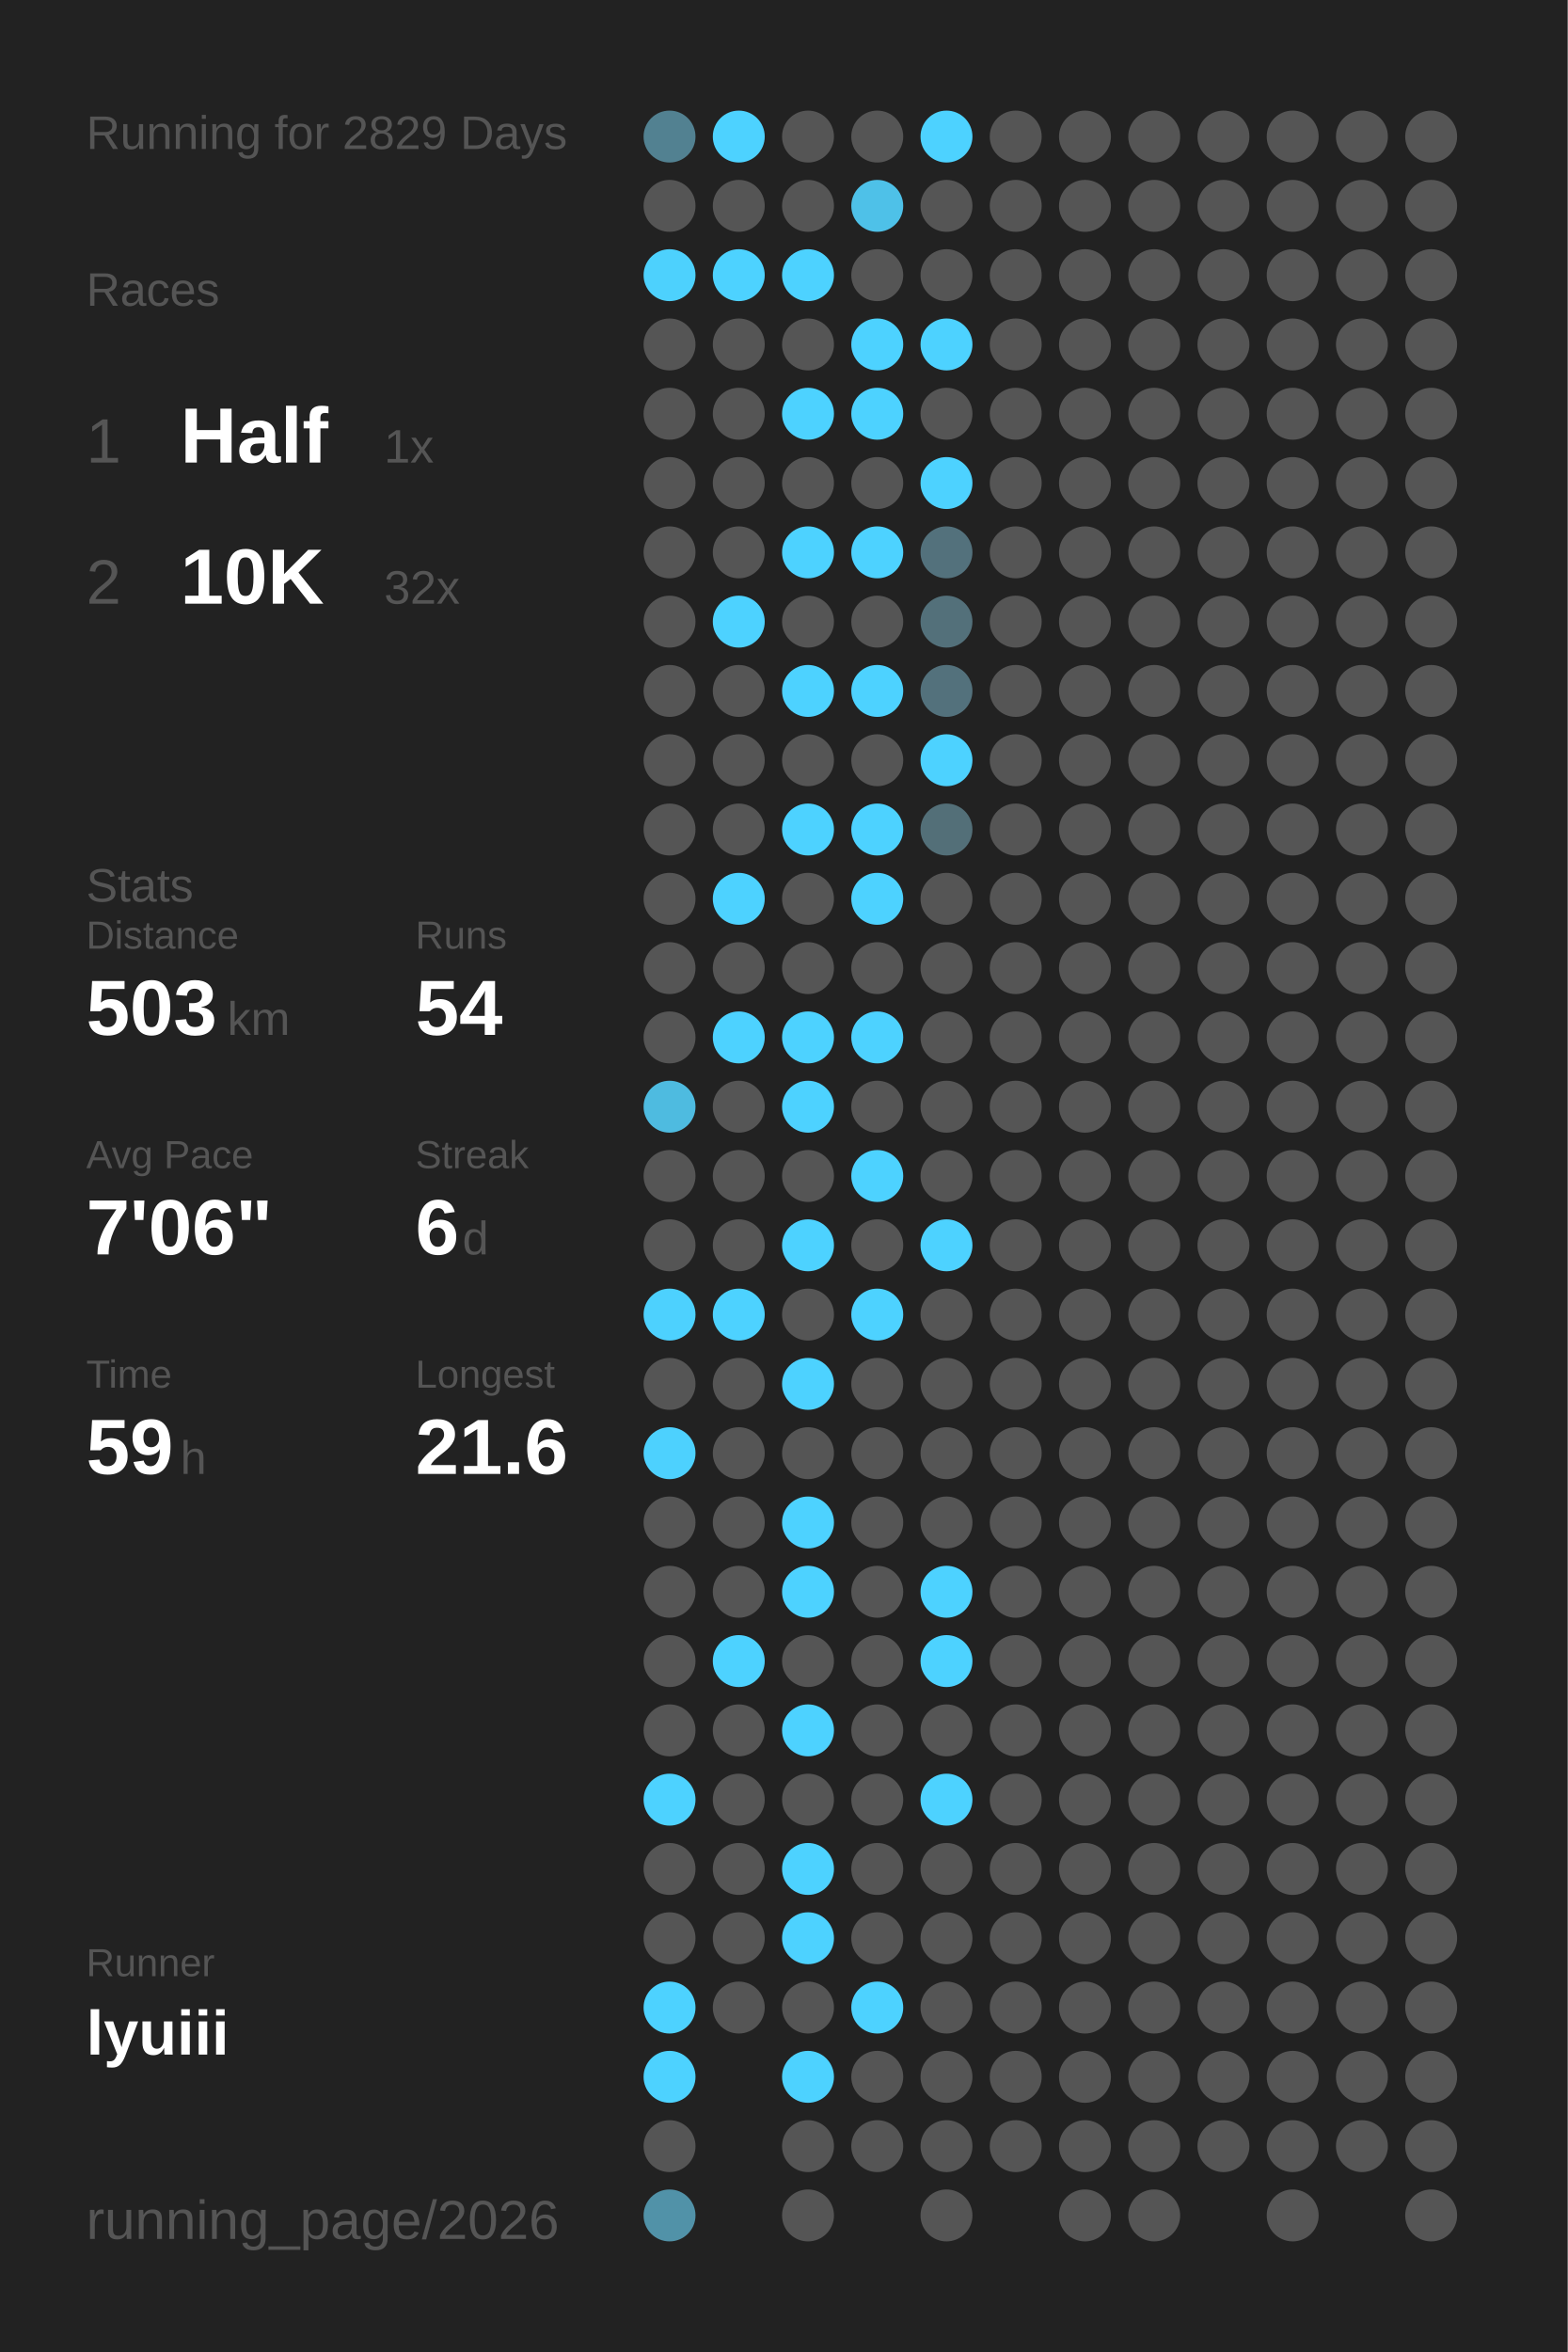
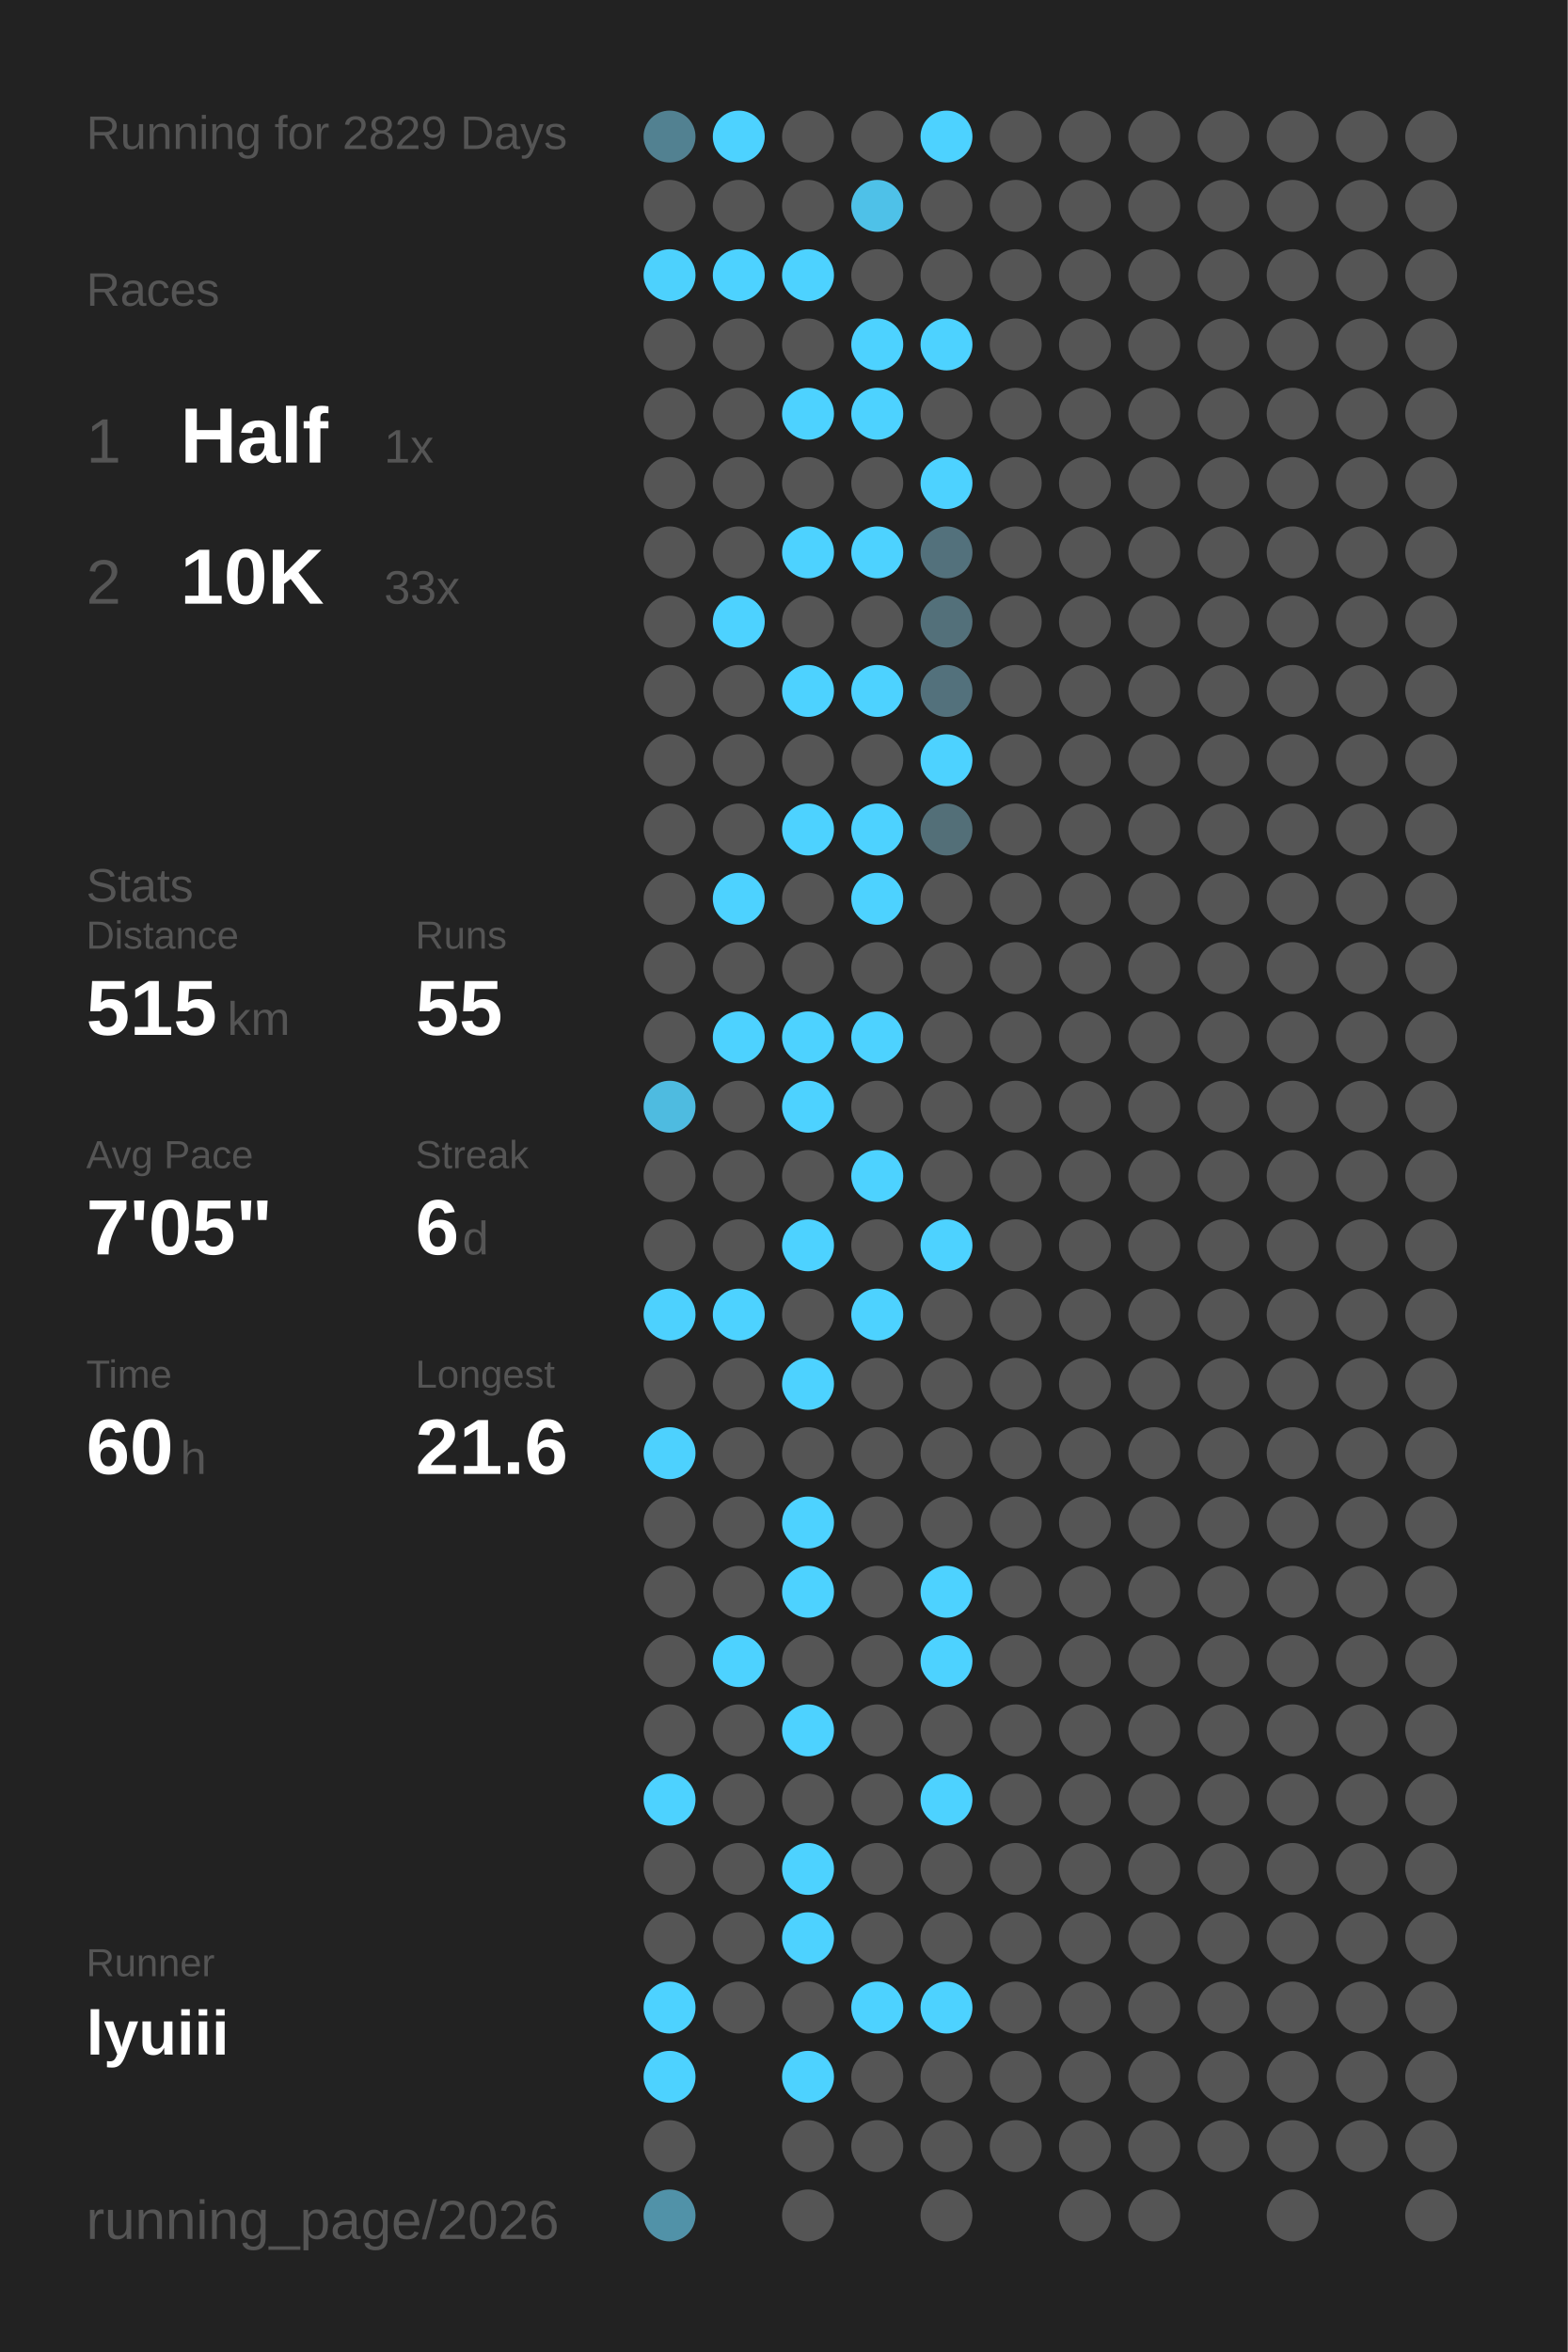
<svg xmlns="http://www.w3.org/2000/svg" baseProfile="full" height="300mm" version="1.1" viewBox="0,0,200,300" width="200mm">
  <defs />
  <rect fill="#222222" height="300" width="200" x="0" y="0" />
  <text fill="#555555" style="font-size:6px; font-family:Arial;" x="11" y="19">Running for 2829 Days</text>
  <text fill="#555555" style="font-size:6px; font-family:Arial;" x="11" y="39">Races</text>
  <text fill="#555555" style="font-size:8px; font-family:Arial;" x="11" y="59">1</text>
  <text fill="#FFFFFF" style="font-size:10px; font-family:Arial; font-weight:bold;" x="23" y="59">Half</text>
  <text fill="#555555" style="font-size:6px; font-family:Arial;" x="49" y="59">1x</text>
  <text fill="#555555" style="font-size:8px; font-family:Arial;" x="11" y="77">2</text>
  <text fill="#FFFFFF" style="font-size:10px; font-family:Arial; font-weight:bold;" x="23" y="77">10K</text>
-   <text fill="#555555" style="font-size:6px; font-family:Arial;" x="49" y="77">32x</text>
+   <text fill="#555555" style="font-size:6px; font-family:Arial;" x="49" y="77">33x</text>
  <text fill="#555555" style="font-size:6px; font-family:Arial;" x="11" y="115">Stats</text>
  <text fill="#555555" style="font-size:5px; font-family:Arial;" x="11" y="121">Distance</text>
-   <text fill="#FFFFFF" style="font-size:10px; font-family:Arial; font-weight:bold;" x="11" y="132">503</text>
+   <text fill="#FFFFFF" style="font-size:10px; font-family:Arial; font-weight:bold;" x="11" y="132">515</text>
  <text fill="#555555" style="font-size:6px; font-family:Arial;" x="29" y="132">km</text>
  <text fill="#555555" style="font-size:5px; font-family:Arial;" x="53" y="121">Runs</text>
-   <text fill="#FFFFFF" style="font-size:10px; font-family:Arial; font-weight:bold;" x="53" y="132">54</text>
+   <text fill="#FFFFFF" style="font-size:10px; font-family:Arial; font-weight:bold;" x="53" y="132">55</text>
  <text fill="#555555" style="font-size:5px; font-family:Arial;" x="11" y="149">Avg Pace</text>
-   <text fill="#FFFFFF" style="font-size:10px; font-family:Arial; font-weight:bold;" x="11" y="160">7'06"</text>
+   <text fill="#FFFFFF" style="font-size:10px; font-family:Arial; font-weight:bold;" x="11" y="160">7'05"</text>
  <text fill="#555555" style="font-size:5px; font-family:Arial;" x="53" y="149">Streak</text>
  <text fill="#FFFFFF" style="font-size:10px; font-family:Arial; font-weight:bold;" x="53" y="160">6</text>
  <text fill="#555555" style="font-size:6px; font-family:Arial;" x="59" y="160">d</text>
  <text fill="#555555" style="font-size:5px; font-family:Arial;" x="11" y="177">Time</text>
-   <text fill="#FFFFFF" style="font-size:10px; font-family:Arial; font-weight:bold;" x="11" y="188">59</text>
+   <text fill="#FFFFFF" style="font-size:10px; font-family:Arial; font-weight:bold;" x="11" y="188">60</text>
  <text fill="#555555" style="font-size:6px; font-family:Arial;" x="23" y="188">h</text>
  <text fill="#555555" style="font-size:5px; font-family:Arial;" x="53" y="177">Longest</text>
  <text fill="#FFFFFF" style="font-size:10px; font-family:Arial; font-weight:bold;" x="53" y="188">21.6</text>
  <text fill="#555555" style="font-size:5px; font-family:Arial;" x="11" y="252.065">Runner</text>
  <text fill="#FFFFFF" style="font-size:8px; font-family:Arial; font-weight:bold;" x="11" y="262.065">lyuiii</text>
  <text fill="#555555" style="font-size:7px; font-family:Arial;" x="11" y="285.581">running_page/2026</text>
  <circle cx="85.417" cy="17.419" fill="#528191" r="3.312" />
  <circle cx="85.417" cy="26.258" fill="#555555" r="3.312" />
  <circle cx="85.417" cy="35.097" fill="#4dd1fd" r="3.312" />
  <circle cx="85.417" cy="43.935" fill="#555555" r="3.312" />
  <circle cx="85.417" cy="52.774" fill="#555555" r="3.312" />
  <circle cx="85.417" cy="61.613" fill="#555555" r="3.312" />
  <circle cx="85.417" cy="70.452" fill="#555555" r="3.312" />
  <circle cx="85.417" cy="79.29" fill="#555555" r="3.312" />
  <circle cx="85.417" cy="88.129" fill="#555555" r="3.312" />
  <circle cx="85.417" cy="96.968" fill="#555555" r="3.312" />
  <circle cx="85.417" cy="105.806" fill="#555555" r="3.312" />
  <circle cx="85.417" cy="114.645" fill="#555555" r="3.312" />
  <circle cx="85.417" cy="123.484" fill="#555555" r="3.312" />
  <circle cx="85.417" cy="132.323" fill="#555555" r="3.312" />
  <circle cx="85.417" cy="141.161" fill="#4ebbe0" r="3.312" />
  <circle cx="85.417" cy="150" fill="#555555" r="3.312" />
  <circle cx="85.417" cy="158.839" fill="#555555" r="3.312" />
  <circle cx="85.417" cy="167.677" fill="#4dd1fe" r="3.312" />
  <circle cx="85.417" cy="176.516" fill="#555555" r="3.312" />
  <circle cx="85.417" cy="185.355" fill="#4dd1fe" r="3.312" />
  <circle cx="85.417" cy="194.194" fill="#555555" r="3.312" />
  <circle cx="85.417" cy="203.032" fill="#555555" r="3.312" />
  <circle cx="85.417" cy="211.871" fill="#555555" r="3.312" />
  <circle cx="85.417" cy="220.71" fill="#555555" r="3.312" />
  <circle cx="85.417" cy="229.548" fill="#4DD2FF" r="3.312" />
  <circle cx="85.417" cy="238.387" fill="#555555" r="3.312" />
  <circle cx="85.417" cy="247.226" fill="#555555" r="3.312" />
  <circle cx="85.417" cy="256.065" fill="#4DD2FF" r="3.312" />
  <circle cx="85.417" cy="264.903" fill="#4DD2FF" r="3.312" />
  <circle cx="85.417" cy="273.742" fill="#555555" r="3.312" />
  <circle cx="85.417" cy="282.581" fill="#5192a8" r="3.312" />
  <circle cx="94.25" cy="17.419" fill="#4DD2FF" r="3.312" />
  <circle cx="94.25" cy="26.258" fill="#555555" r="3.312" />
  <circle cx="94.25" cy="35.097" fill="#4DD2FF" r="3.312" />
  <circle cx="94.25" cy="43.935" fill="#555555" r="3.312" />
  <circle cx="94.25" cy="52.774" fill="#555555" r="3.312" />
  <circle cx="94.25" cy="61.613" fill="#555555" r="3.312" />
  <circle cx="94.25" cy="70.452" fill="#555555" r="3.312" />
  <circle cx="94.25" cy="79.29" fill="#4DD2FF" r="3.312" />
  <circle cx="94.25" cy="88.129" fill="#555555" r="3.312" />
  <circle cx="94.25" cy="96.968" fill="#555555" r="3.312" />
  <circle cx="94.25" cy="105.806" fill="#555555" r="3.312" />
  <circle cx="94.25" cy="114.645" fill="#4DD2FF" r="3.312" />
  <circle cx="94.25" cy="123.484" fill="#555555" r="3.312" />
  <circle cx="94.25" cy="132.323" fill="#4DD2FF" r="3.312" />
  <circle cx="94.25" cy="141.161" fill="#555555" r="3.312" />
  <circle cx="94.25" cy="150" fill="#555555" r="3.312" />
  <circle cx="94.25" cy="158.839" fill="#555555" r="3.312" />
  <circle cx="94.25" cy="167.677" fill="#4DD2FF" r="3.312" />
  <circle cx="94.25" cy="176.516" fill="#555555" r="3.312" />
  <circle cx="94.25" cy="185.355" fill="#555555" r="3.312" />
  <circle cx="94.25" cy="194.194" fill="#555555" r="3.312" />
  <circle cx="94.25" cy="203.032" fill="#555555" r="3.312" />
  <circle cx="94.25" cy="211.871" fill="#4DD2FF" r="3.312" />
  <circle cx="94.25" cy="220.71" fill="#555555" r="3.312" />
  <circle cx="94.25" cy="229.548" fill="#555555" r="3.312" />
  <circle cx="94.25" cy="238.387" fill="#555555" r="3.312" />
  <circle cx="94.25" cy="247.226" fill="#555555" r="3.312" />
  <circle cx="94.25" cy="256.065" fill="#555555" r="3.312" />
  <circle cx="103.083" cy="17.419" fill="#555555" r="3.312" />
  <circle cx="103.083" cy="26.258" fill="#555555" r="3.312" />
  <circle cx="103.083" cy="35.097" fill="#4DD2FF" r="3.312" />
  <circle cx="103.083" cy="43.935" fill="#555555" r="3.312" />
  <circle cx="103.083" cy="52.774" fill="#4DD2FF" r="3.312" />
  <circle cx="103.083" cy="61.613" fill="#555555" r="3.312" />
  <circle cx="103.083" cy="70.452" fill="#4DD2FF" r="3.312" />
  <circle cx="103.083" cy="79.29" fill="#555555" r="3.312" />
  <circle cx="103.083" cy="88.129" fill="#4DD2FF" r="3.312" />
  <circle cx="103.083" cy="96.968" fill="#555555" r="3.312" />
  <circle cx="103.083" cy="105.806" fill="#4DD2FF" r="3.312" />
  <circle cx="103.083" cy="114.645" fill="#555555" r="3.312" />
  <circle cx="103.083" cy="123.484" fill="#555555" r="3.312" />
  <circle cx="103.083" cy="132.323" fill="#4DD2FF" r="3.312" />
  <circle cx="103.083" cy="141.161" fill="#4DD2FF" r="3.312" />
  <circle cx="103.083" cy="150" fill="#555555" r="3.312" />
  <circle cx="103.083" cy="158.839" fill="#4DD2FF" r="3.312" />
  <circle cx="103.083" cy="167.677" fill="#555555" r="3.312" />
  <circle cx="103.083" cy="176.516" fill="#4DD2FF" r="3.312" />
  <circle cx="103.083" cy="185.355" fill="#555555" r="3.312" />
  <circle cx="103.083" cy="194.194" fill="#4DD2FF" r="3.312" />
  <circle cx="103.083" cy="203.032" fill="#4DD2FF" r="3.312" />
  <circle cx="103.083" cy="211.871" fill="#555555" r="3.312" />
  <circle cx="103.083" cy="220.71" fill="#4DD2FF" r="3.312" />
  <circle cx="103.083" cy="229.548" fill="#555555" r="3.312" />
  <circle cx="103.083" cy="238.387" fill="#4DD2FF" r="3.312" />
  <circle cx="103.083" cy="247.226" fill="#4DD2FF" r="3.312" />
  <circle cx="103.083" cy="256.065" fill="#555555" r="3.312" />
  <circle cx="103.083" cy="264.903" fill="#4DD2FF" r="3.312" />
  <circle cx="103.083" cy="273.742" fill="#555555" r="3.312" />
  <circle cx="103.083" cy="282.581" fill="#555555" r="3.312" />
  <circle cx="111.917" cy="17.419" fill="#555555" r="3.312" />
  <circle cx="111.917" cy="26.258" fill="#4ec1e8" r="3.312" />
  <circle cx="111.917" cy="35.097" fill="#555555" r="3.312" />
  <circle cx="111.917" cy="43.935" fill="#4DD2FF" r="3.312" />
  <circle cx="111.917" cy="52.774" fill="#4DD2FF" r="3.312" />
  <circle cx="111.917" cy="61.613" fill="#555555" r="3.312" />
  <circle cx="111.917" cy="70.452" fill="#4DD2FF" r="3.312" />
  <circle cx="111.917" cy="79.29" fill="#555555" r="3.312" />
  <circle cx="111.917" cy="88.129" fill="#4DD2FF" r="3.312" />
  <circle cx="111.917" cy="96.968" fill="#555555" r="3.312" />
  <circle cx="111.917" cy="105.806" fill="#4DD2FF" r="3.312" />
  <circle cx="111.917" cy="114.645" fill="#4DD2FF" r="3.312" />
  <circle cx="111.917" cy="123.484" fill="#555555" r="3.312" />
  <circle cx="111.917" cy="132.323" fill="#4DD2FF" r="3.312" />
  <circle cx="111.917" cy="141.161" fill="#555555" r="3.312" />
  <circle cx="111.917" cy="150" fill="#4DD2FF" r="3.312" />
  <circle cx="111.917" cy="158.839" fill="#555555" r="3.312" />
  <circle cx="111.917" cy="167.677" fill="#4DD2FF" r="3.312" />
  <circle cx="111.917" cy="176.516" fill="#555555" r="3.312" />
  <circle cx="111.917" cy="185.355" fill="#555555" r="3.312" />
  <circle cx="111.917" cy="194.194" fill="#555555" r="3.312" />
  <circle cx="111.917" cy="203.032" fill="#555555" r="3.312" />
  <circle cx="111.917" cy="211.871" fill="#555555" r="3.312" />
  <circle cx="111.917" cy="220.71" fill="#555555" r="3.312" />
  <circle cx="111.917" cy="229.548" fill="#555555" r="3.312" />
  <circle cx="111.917" cy="238.387" fill="#555555" r="3.312" />
  <circle cx="111.917" cy="247.226" fill="#555555" r="3.312" />
  <circle cx="111.917" cy="256.065" fill="#4DD2FF" r="3.312" />
  <circle cx="111.917" cy="264.903" fill="#555555" r="3.312" />
  <circle cx="111.917" cy="273.742" fill="#555555" r="3.312" />
  <circle cx="120.75" cy="17.419" fill="#4DD2FF" r="3.312" />
  <circle cx="120.75" cy="26.258" fill="#555555" r="3.312" />
  <circle cx="120.75" cy="35.097" fill="#555555" r="3.312" />
  <circle cx="120.75" cy="43.935" fill="#4DD2FF" r="3.312" />
  <circle cx="120.75" cy="52.774" fill="#555555" r="3.312" />
  <circle cx="120.75" cy="61.613" fill="#4DD2FF" r="3.312" />
  <circle cx="120.75" cy="70.452" fill="#53717c" r="3.312" />
  <circle cx="120.75" cy="79.29" fill="#53707a" r="3.312" />
  <circle cx="120.75" cy="88.129" fill="#53717c" r="3.312" />
  <circle cx="120.75" cy="96.968" fill="#4DD2FF" r="3.312" />
  <circle cx="120.75" cy="105.806" fill="#536f78" r="3.312" />
  <circle cx="120.75" cy="114.645" fill="#555555" r="3.312" />
  <circle cx="120.75" cy="123.484" fill="#555555" r="3.312" />
  <circle cx="120.75" cy="132.323" fill="#555555" r="3.312" />
  <circle cx="120.75" cy="141.161" fill="#555555" r="3.312" />
  <circle cx="120.75" cy="150" fill="#555555" r="3.312" />
  <circle cx="120.75" cy="158.839" fill="#4DD2FF" r="3.312" />
  <circle cx="120.75" cy="167.677" fill="#555555" r="3.312" />
  <circle cx="120.75" cy="176.516" fill="#555555" r="3.312" />
  <circle cx="120.75" cy="185.355" fill="#555555" r="3.312" />
  <circle cx="120.75" cy="194.194" fill="#555555" r="3.312" />
  <circle cx="120.75" cy="203.032" fill="#4DD2FF" r="3.312" />
  <circle cx="120.75" cy="211.871" fill="#4DD2FF" r="3.312" />
  <circle cx="120.75" cy="220.71" fill="#555555" r="3.312" />
  <circle cx="120.75" cy="229.548" fill="#4DD2FF" r="3.312" />
  <circle cx="120.75" cy="238.387" fill="#555555" r="3.312" />
  <circle cx="120.75" cy="247.226" fill="#555555" r="3.312" />
-   <circle cx="120.75" cy="256.065" fill="#555555" r="3.312" />
+   <circle cx="120.75" cy="256.065" fill="#4DD2FF" r="3.312" />
  <circle cx="120.75" cy="264.903" fill="#555555" r="3.312" />
  <circle cx="120.75" cy="273.742" fill="#555555" r="3.312" />
  <circle cx="120.75" cy="282.581" fill="#555555" r="3.312" />
  <circle cx="129.583" cy="17.419" fill="#555555" r="3.312" />
  <circle cx="129.583" cy="26.258" fill="#555555" r="3.312" />
  <circle cx="129.583" cy="35.097" fill="#555555" r="3.312" />
  <circle cx="129.583" cy="43.935" fill="#555555" r="3.312" />
  <circle cx="129.583" cy="52.774" fill="#555555" r="3.312" />
  <circle cx="129.583" cy="61.613" fill="#555555" r="3.312" />
  <circle cx="129.583" cy="70.452" fill="#555555" r="3.312" />
  <circle cx="129.583" cy="79.29" fill="#555555" r="3.312" />
  <circle cx="129.583" cy="88.129" fill="#555555" r="3.312" />
  <circle cx="129.583" cy="96.968" fill="#555555" r="3.312" />
  <circle cx="129.583" cy="105.806" fill="#555555" r="3.312" />
  <circle cx="129.583" cy="114.645" fill="#555555" r="3.312" />
  <circle cx="129.583" cy="123.484" fill="#555555" r="3.312" />
  <circle cx="129.583" cy="132.323" fill="#555555" r="3.312" />
  <circle cx="129.583" cy="141.161" fill="#555555" r="3.312" />
  <circle cx="129.583" cy="150" fill="#555555" r="3.312" />
  <circle cx="129.583" cy="158.839" fill="#555555" r="3.312" />
  <circle cx="129.583" cy="167.677" fill="#555555" r="3.312" />
  <circle cx="129.583" cy="176.516" fill="#555555" r="3.312" />
  <circle cx="129.583" cy="185.355" fill="#555555" r="3.312" />
  <circle cx="129.583" cy="194.194" fill="#555555" r="3.312" />
  <circle cx="129.583" cy="203.032" fill="#555555" r="3.312" />
  <circle cx="129.583" cy="211.871" fill="#555555" r="3.312" />
  <circle cx="129.583" cy="220.71" fill="#555555" r="3.312" />
  <circle cx="129.583" cy="229.548" fill="#555555" r="3.312" />
  <circle cx="129.583" cy="238.387" fill="#555555" r="3.312" />
  <circle cx="129.583" cy="247.226" fill="#555555" r="3.312" />
  <circle cx="129.583" cy="256.065" fill="#555555" r="3.312" />
  <circle cx="129.583" cy="264.903" fill="#555555" r="3.312" />
  <circle cx="129.583" cy="273.742" fill="#555555" r="3.312" />
  <circle cx="138.417" cy="17.419" fill="#555555" r="3.312" />
  <circle cx="138.417" cy="26.258" fill="#555555" r="3.312" />
  <circle cx="138.417" cy="35.097" fill="#555555" r="3.312" />
  <circle cx="138.417" cy="43.935" fill="#555555" r="3.312" />
  <circle cx="138.417" cy="52.774" fill="#555555" r="3.312" />
  <circle cx="138.417" cy="61.613" fill="#555555" r="3.312" />
  <circle cx="138.417" cy="70.452" fill="#555555" r="3.312" />
  <circle cx="138.417" cy="79.29" fill="#555555" r="3.312" />
  <circle cx="138.417" cy="88.129" fill="#555555" r="3.312" />
  <circle cx="138.417" cy="96.968" fill="#555555" r="3.312" />
  <circle cx="138.417" cy="105.806" fill="#555555" r="3.312" />
  <circle cx="138.417" cy="114.645" fill="#555555" r="3.312" />
  <circle cx="138.417" cy="123.484" fill="#555555" r="3.312" />
  <circle cx="138.417" cy="132.323" fill="#555555" r="3.312" />
  <circle cx="138.417" cy="141.161" fill="#555555" r="3.312" />
  <circle cx="138.417" cy="150" fill="#555555" r="3.312" />
  <circle cx="138.417" cy="158.839" fill="#555555" r="3.312" />
  <circle cx="138.417" cy="167.677" fill="#555555" r="3.312" />
  <circle cx="138.417" cy="176.516" fill="#555555" r="3.312" />
  <circle cx="138.417" cy="185.355" fill="#555555" r="3.312" />
  <circle cx="138.417" cy="194.194" fill="#555555" r="3.312" />
  <circle cx="138.417" cy="203.032" fill="#555555" r="3.312" />
  <circle cx="138.417" cy="211.871" fill="#555555" r="3.312" />
  <circle cx="138.417" cy="220.71" fill="#555555" r="3.312" />
  <circle cx="138.417" cy="229.548" fill="#555555" r="3.312" />
  <circle cx="138.417" cy="238.387" fill="#555555" r="3.312" />
  <circle cx="138.417" cy="247.226" fill="#555555" r="3.312" />
  <circle cx="138.417" cy="256.065" fill="#555555" r="3.312" />
  <circle cx="138.417" cy="264.903" fill="#555555" r="3.312" />
  <circle cx="138.417" cy="273.742" fill="#555555" r="3.312" />
  <circle cx="138.417" cy="282.581" fill="#555555" r="3.312" />
  <circle cx="147.25" cy="17.419" fill="#555555" r="3.312" />
  <circle cx="147.25" cy="26.258" fill="#555555" r="3.312" />
  <circle cx="147.25" cy="35.097" fill="#555555" r="3.312" />
  <circle cx="147.25" cy="43.935" fill="#555555" r="3.312" />
  <circle cx="147.25" cy="52.774" fill="#555555" r="3.312" />
  <circle cx="147.25" cy="61.613" fill="#555555" r="3.312" />
  <circle cx="147.25" cy="70.452" fill="#555555" r="3.312" />
  <circle cx="147.25" cy="79.29" fill="#555555" r="3.312" />
  <circle cx="147.25" cy="88.129" fill="#555555" r="3.312" />
  <circle cx="147.25" cy="96.968" fill="#555555" r="3.312" />
  <circle cx="147.25" cy="105.806" fill="#555555" r="3.312" />
  <circle cx="147.25" cy="114.645" fill="#555555" r="3.312" />
  <circle cx="147.25" cy="123.484" fill="#555555" r="3.312" />
  <circle cx="147.25" cy="132.323" fill="#555555" r="3.312" />
  <circle cx="147.25" cy="141.161" fill="#555555" r="3.312" />
  <circle cx="147.25" cy="150" fill="#555555" r="3.312" />
  <circle cx="147.25" cy="158.839" fill="#555555" r="3.312" />
  <circle cx="147.25" cy="167.677" fill="#555555" r="3.312" />
  <circle cx="147.25" cy="176.516" fill="#555555" r="3.312" />
  <circle cx="147.25" cy="185.355" fill="#555555" r="3.312" />
  <circle cx="147.25" cy="194.194" fill="#555555" r="3.312" />
  <circle cx="147.25" cy="203.032" fill="#555555" r="3.312" />
  <circle cx="147.25" cy="211.871" fill="#555555" r="3.312" />
  <circle cx="147.25" cy="220.71" fill="#555555" r="3.312" />
  <circle cx="147.25" cy="229.548" fill="#555555" r="3.312" />
  <circle cx="147.25" cy="238.387" fill="#555555" r="3.312" />
  <circle cx="147.25" cy="247.226" fill="#555555" r="3.312" />
  <circle cx="147.25" cy="256.065" fill="#555555" r="3.312" />
  <circle cx="147.25" cy="264.903" fill="#555555" r="3.312" />
  <circle cx="147.25" cy="273.742" fill="#555555" r="3.312" />
  <circle cx="147.25" cy="282.581" fill="#555555" r="3.312" />
  <circle cx="156.083" cy="17.419" fill="#555555" r="3.312" />
  <circle cx="156.083" cy="26.258" fill="#555555" r="3.312" />
  <circle cx="156.083" cy="35.097" fill="#555555" r="3.312" />
  <circle cx="156.083" cy="43.935" fill="#555555" r="3.312" />
  <circle cx="156.083" cy="52.774" fill="#555555" r="3.312" />
  <circle cx="156.083" cy="61.613" fill="#555555" r="3.312" />
  <circle cx="156.083" cy="70.452" fill="#555555" r="3.312" />
  <circle cx="156.083" cy="79.29" fill="#555555" r="3.312" />
  <circle cx="156.083" cy="88.129" fill="#555555" r="3.312" />
  <circle cx="156.083" cy="96.968" fill="#555555" r="3.312" />
  <circle cx="156.083" cy="105.806" fill="#555555" r="3.312" />
  <circle cx="156.083" cy="114.645" fill="#555555" r="3.312" />
  <circle cx="156.083" cy="123.484" fill="#555555" r="3.312" />
  <circle cx="156.083" cy="132.323" fill="#555555" r="3.312" />
  <circle cx="156.083" cy="141.161" fill="#555555" r="3.312" />
  <circle cx="156.083" cy="150" fill="#555555" r="3.312" />
  <circle cx="156.083" cy="158.839" fill="#555555" r="3.312" />
  <circle cx="156.083" cy="167.677" fill="#555555" r="3.312" />
  <circle cx="156.083" cy="176.516" fill="#555555" r="3.312" />
  <circle cx="156.083" cy="185.355" fill="#555555" r="3.312" />
  <circle cx="156.083" cy="194.194" fill="#555555" r="3.312" />
  <circle cx="156.083" cy="203.032" fill="#555555" r="3.312" />
  <circle cx="156.083" cy="211.871" fill="#555555" r="3.312" />
  <circle cx="156.083" cy="220.71" fill="#555555" r="3.312" />
  <circle cx="156.083" cy="229.548" fill="#555555" r="3.312" />
  <circle cx="156.083" cy="238.387" fill="#555555" r="3.312" />
  <circle cx="156.083" cy="247.226" fill="#555555" r="3.312" />
  <circle cx="156.083" cy="256.065" fill="#555555" r="3.312" />
  <circle cx="156.083" cy="264.903" fill="#555555" r="3.312" />
  <circle cx="156.083" cy="273.742" fill="#555555" r="3.312" />
  <circle cx="164.917" cy="17.419" fill="#555555" r="3.312" />
  <circle cx="164.917" cy="26.258" fill="#555555" r="3.312" />
  <circle cx="164.917" cy="35.097" fill="#555555" r="3.312" />
  <circle cx="164.917" cy="43.935" fill="#555555" r="3.312" />
  <circle cx="164.917" cy="52.774" fill="#555555" r="3.312" />
  <circle cx="164.917" cy="61.613" fill="#555555" r="3.312" />
  <circle cx="164.917" cy="70.452" fill="#555555" r="3.312" />
  <circle cx="164.917" cy="79.29" fill="#555555" r="3.312" />
  <circle cx="164.917" cy="88.129" fill="#555555" r="3.312" />
  <circle cx="164.917" cy="96.968" fill="#555555" r="3.312" />
  <circle cx="164.917" cy="105.806" fill="#555555" r="3.312" />
  <circle cx="164.917" cy="114.645" fill="#555555" r="3.312" />
  <circle cx="164.917" cy="123.484" fill="#555555" r="3.312" />
  <circle cx="164.917" cy="132.323" fill="#555555" r="3.312" />
  <circle cx="164.917" cy="141.161" fill="#555555" r="3.312" />
  <circle cx="164.917" cy="150" fill="#555555" r="3.312" />
  <circle cx="164.917" cy="158.839" fill="#555555" r="3.312" />
  <circle cx="164.917" cy="167.677" fill="#555555" r="3.312" />
  <circle cx="164.917" cy="176.516" fill="#555555" r="3.312" />
  <circle cx="164.917" cy="185.355" fill="#555555" r="3.312" />
  <circle cx="164.917" cy="194.194" fill="#555555" r="3.312" />
  <circle cx="164.917" cy="203.032" fill="#555555" r="3.312" />
  <circle cx="164.917" cy="211.871" fill="#555555" r="3.312" />
  <circle cx="164.917" cy="220.71" fill="#555555" r="3.312" />
  <circle cx="164.917" cy="229.548" fill="#555555" r="3.312" />
  <circle cx="164.917" cy="238.387" fill="#555555" r="3.312" />
  <circle cx="164.917" cy="247.226" fill="#555555" r="3.312" />
  <circle cx="164.917" cy="256.065" fill="#555555" r="3.312" />
  <circle cx="164.917" cy="264.903" fill="#555555" r="3.312" />
  <circle cx="164.917" cy="273.742" fill="#555555" r="3.312" />
  <circle cx="164.917" cy="282.581" fill="#555555" r="3.312" />
  <circle cx="173.75" cy="17.419" fill="#555555" r="3.312" />
  <circle cx="173.75" cy="26.258" fill="#555555" r="3.312" />
  <circle cx="173.75" cy="35.097" fill="#555555" r="3.312" />
  <circle cx="173.75" cy="43.935" fill="#555555" r="3.312" />
  <circle cx="173.75" cy="52.774" fill="#555555" r="3.312" />
  <circle cx="173.75" cy="61.613" fill="#555555" r="3.312" />
  <circle cx="173.75" cy="70.452" fill="#555555" r="3.312" />
  <circle cx="173.75" cy="79.29" fill="#555555" r="3.312" />
  <circle cx="173.75" cy="88.129" fill="#555555" r="3.312" />
  <circle cx="173.75" cy="96.968" fill="#555555" r="3.312" />
  <circle cx="173.75" cy="105.806" fill="#555555" r="3.312" />
  <circle cx="173.75" cy="114.645" fill="#555555" r="3.312" />
  <circle cx="173.75" cy="123.484" fill="#555555" r="3.312" />
  <circle cx="173.75" cy="132.323" fill="#555555" r="3.312" />
  <circle cx="173.75" cy="141.161" fill="#555555" r="3.312" />
  <circle cx="173.75" cy="150" fill="#555555" r="3.312" />
  <circle cx="173.75" cy="158.839" fill="#555555" r="3.312" />
  <circle cx="173.75" cy="167.677" fill="#555555" r="3.312" />
  <circle cx="173.75" cy="176.516" fill="#555555" r="3.312" />
  <circle cx="173.75" cy="185.355" fill="#555555" r="3.312" />
  <circle cx="173.75" cy="194.194" fill="#555555" r="3.312" />
  <circle cx="173.75" cy="203.032" fill="#555555" r="3.312" />
  <circle cx="173.75" cy="211.871" fill="#555555" r="3.312" />
  <circle cx="173.75" cy="220.71" fill="#555555" r="3.312" />
  <circle cx="173.75" cy="229.548" fill="#555555" r="3.312" />
  <circle cx="173.75" cy="238.387" fill="#555555" r="3.312" />
  <circle cx="173.75" cy="247.226" fill="#555555" r="3.312" />
  <circle cx="173.75" cy="256.065" fill="#555555" r="3.312" />
  <circle cx="173.75" cy="264.903" fill="#555555" r="3.312" />
  <circle cx="173.75" cy="273.742" fill="#555555" r="3.312" />
  <circle cx="182.583" cy="17.419" fill="#555555" r="3.312" />
  <circle cx="182.583" cy="26.258" fill="#555555" r="3.312" />
  <circle cx="182.583" cy="35.097" fill="#555555" r="3.312" />
  <circle cx="182.583" cy="43.935" fill="#555555" r="3.312" />
  <circle cx="182.583" cy="52.774" fill="#555555" r="3.312" />
  <circle cx="182.583" cy="61.613" fill="#555555" r="3.312" />
  <circle cx="182.583" cy="70.452" fill="#555555" r="3.312" />
  <circle cx="182.583" cy="79.29" fill="#555555" r="3.312" />
  <circle cx="182.583" cy="88.129" fill="#555555" r="3.312" />
  <circle cx="182.583" cy="96.968" fill="#555555" r="3.312" />
  <circle cx="182.583" cy="105.806" fill="#555555" r="3.312" />
  <circle cx="182.583" cy="114.645" fill="#555555" r="3.312" />
  <circle cx="182.583" cy="123.484" fill="#555555" r="3.312" />
  <circle cx="182.583" cy="132.323" fill="#555555" r="3.312" />
  <circle cx="182.583" cy="141.161" fill="#555555" r="3.312" />
  <circle cx="182.583" cy="150" fill="#555555" r="3.312" />
  <circle cx="182.583" cy="158.839" fill="#555555" r="3.312" />
  <circle cx="182.583" cy="167.677" fill="#555555" r="3.312" />
  <circle cx="182.583" cy="176.516" fill="#555555" r="3.312" />
  <circle cx="182.583" cy="185.355" fill="#555555" r="3.312" />
  <circle cx="182.583" cy="194.194" fill="#555555" r="3.312" />
  <circle cx="182.583" cy="203.032" fill="#555555" r="3.312" />
  <circle cx="182.583" cy="211.871" fill="#555555" r="3.312" />
  <circle cx="182.583" cy="220.71" fill="#555555" r="3.312" />
  <circle cx="182.583" cy="229.548" fill="#555555" r="3.312" />
  <circle cx="182.583" cy="238.387" fill="#555555" r="3.312" />
  <circle cx="182.583" cy="247.226" fill="#555555" r="3.312" />
  <circle cx="182.583" cy="256.065" fill="#555555" r="3.312" />
  <circle cx="182.583" cy="264.903" fill="#555555" r="3.312" />
  <circle cx="182.583" cy="273.742" fill="#555555" r="3.312" />
  <circle cx="182.583" cy="282.581" fill="#555555" r="3.312" />
</svg>
